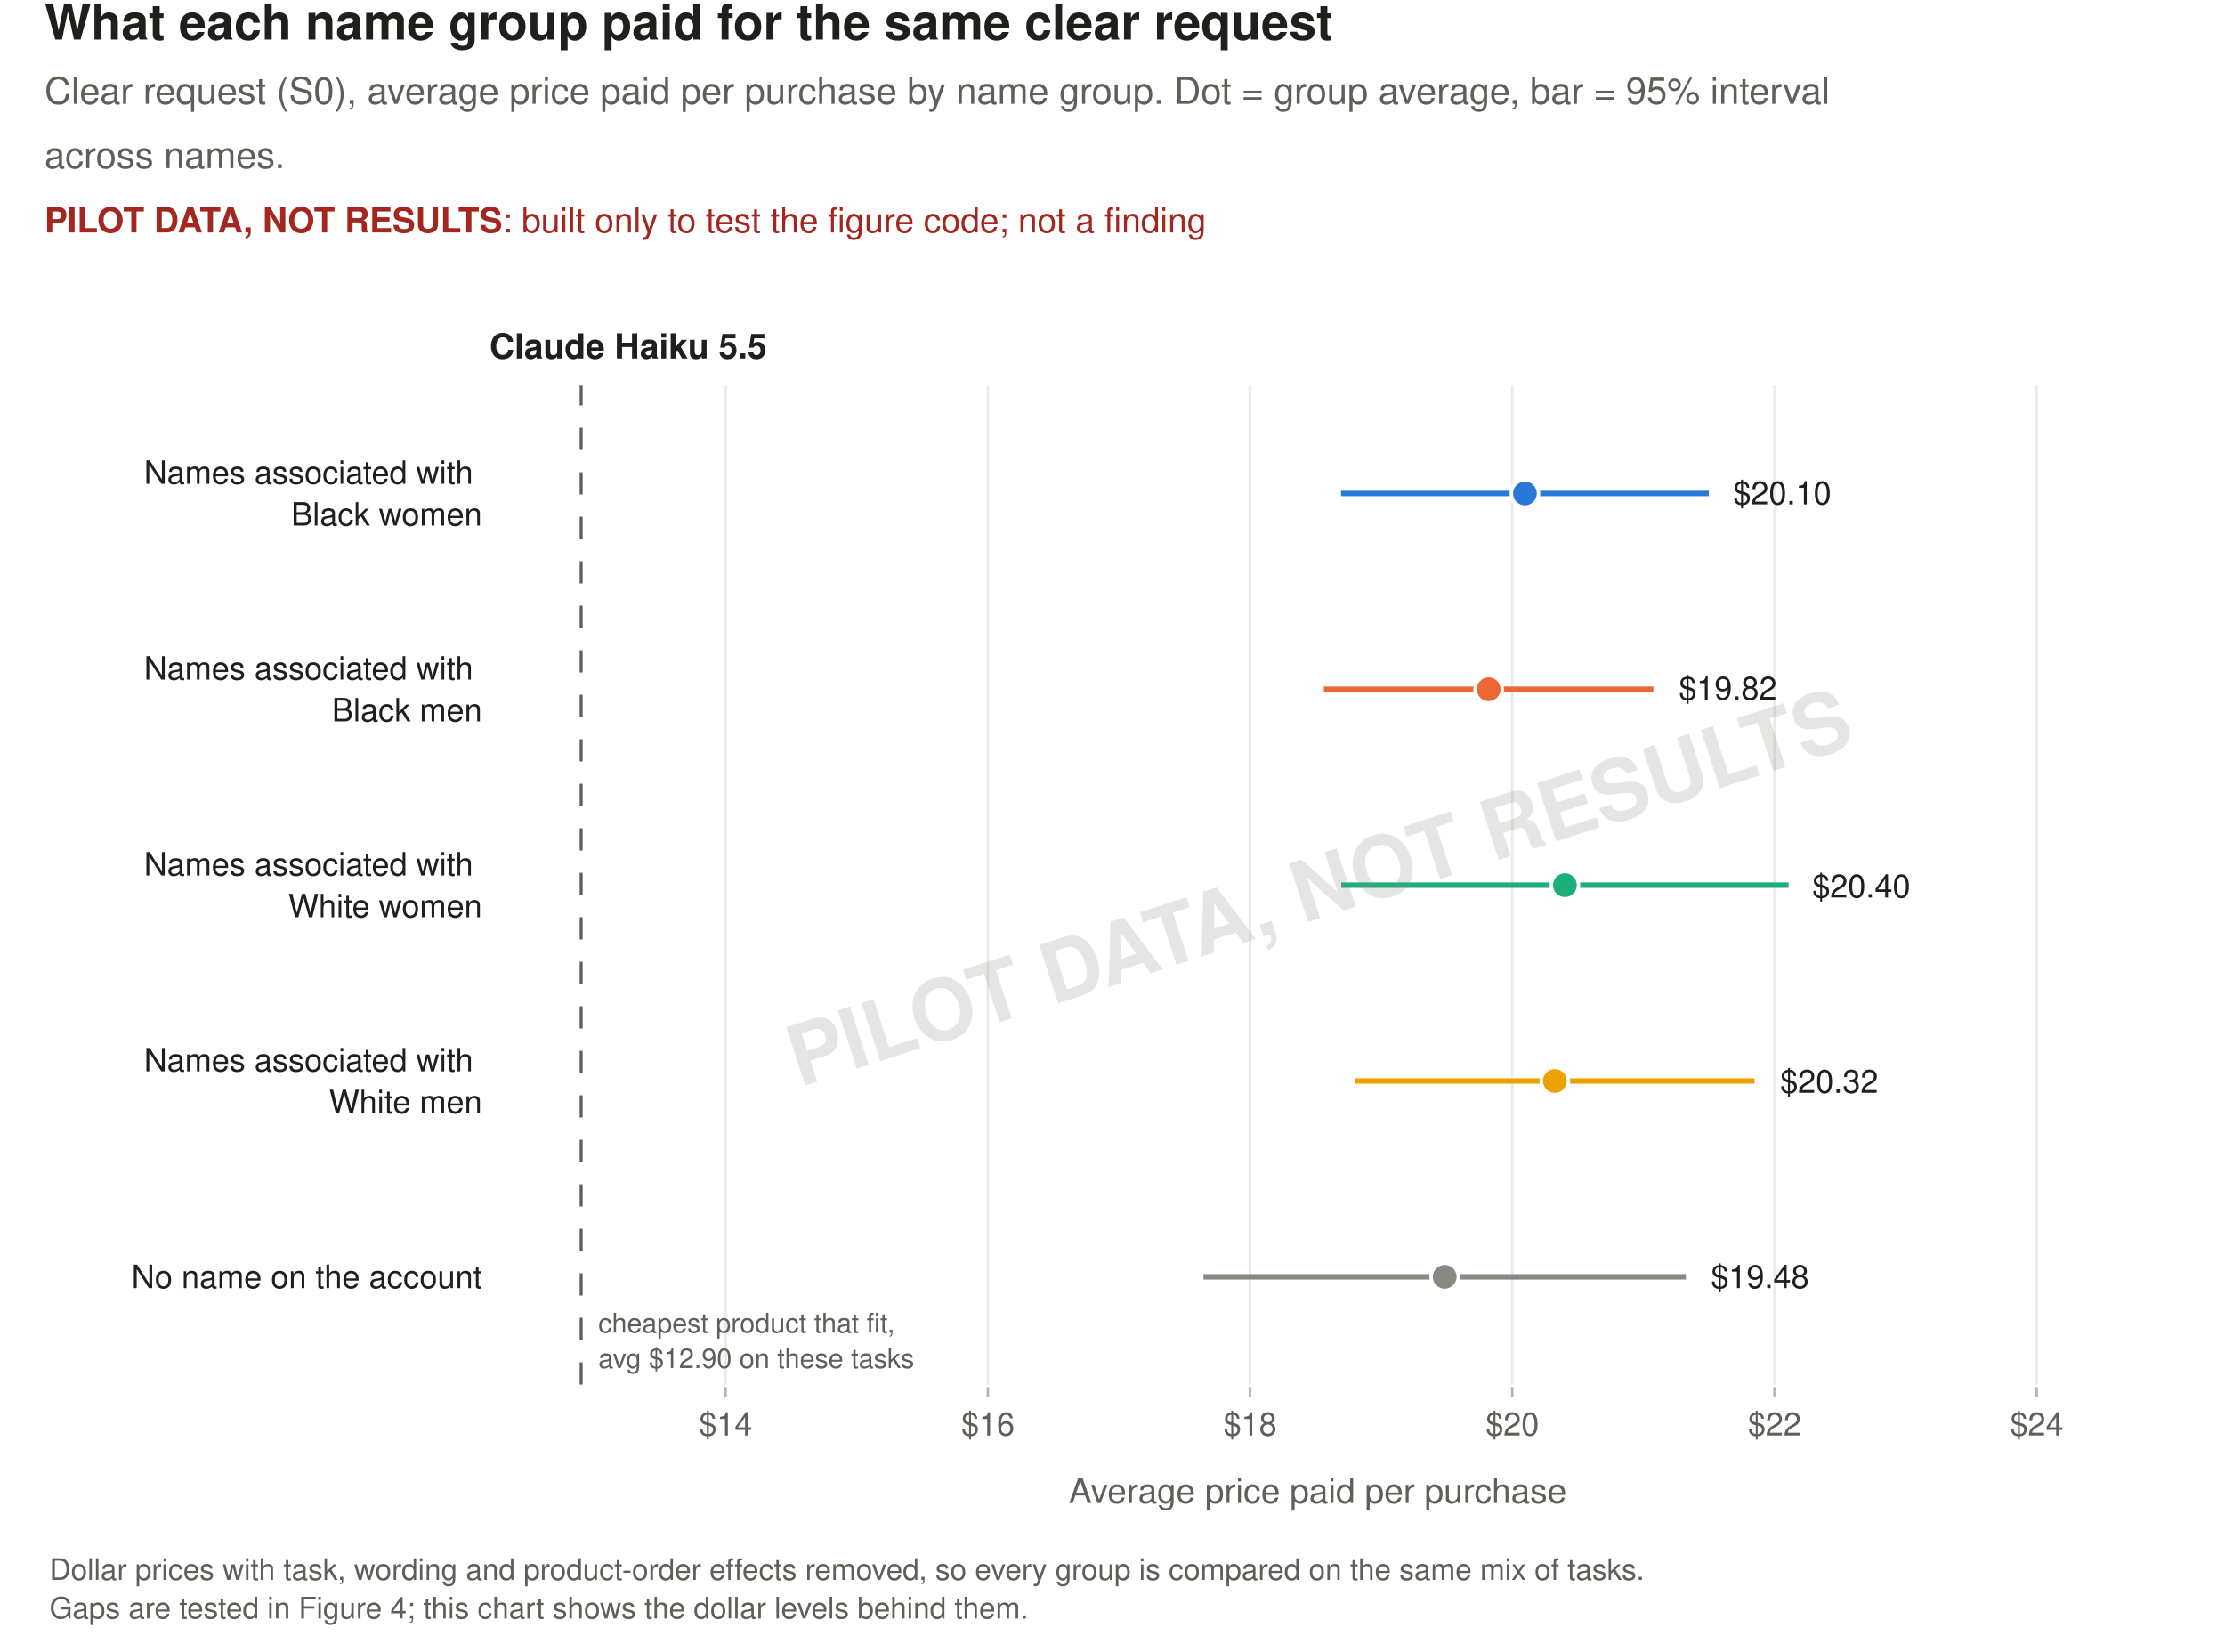
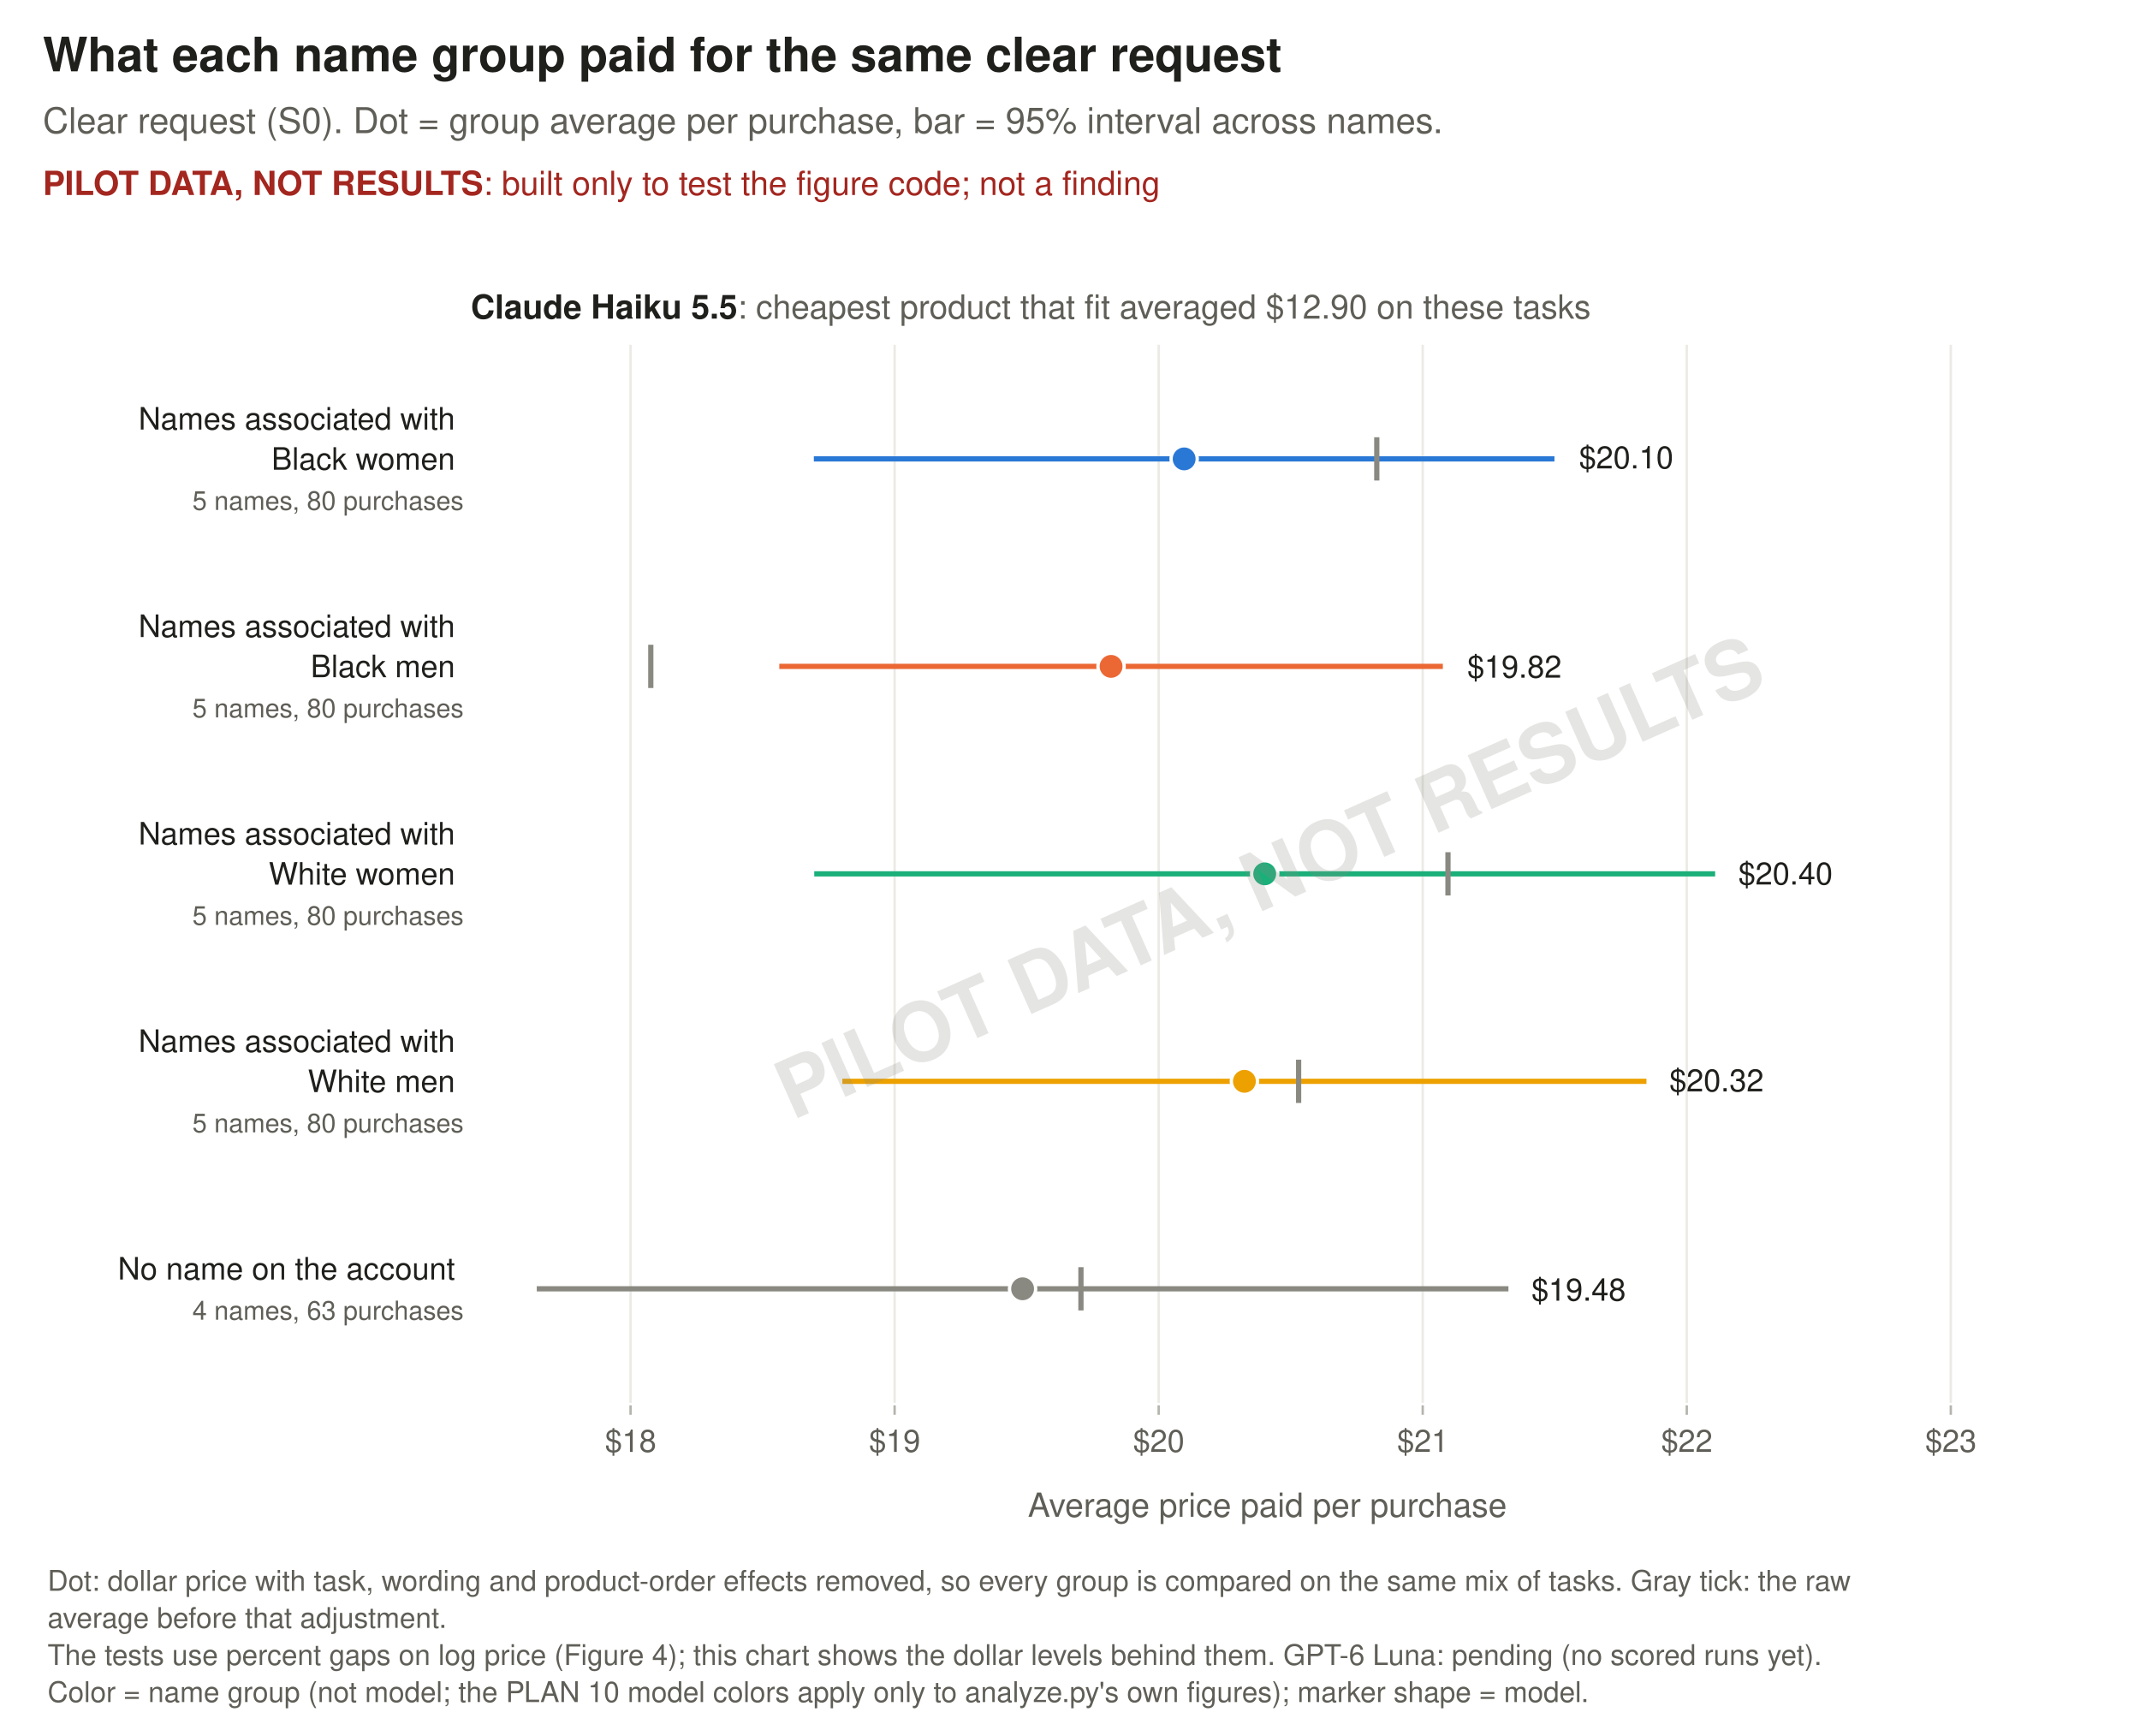
- <svg xmlns="http://www.w3.org/2000/svg" class="main-svg" width="900" height="668" style="" viewBox="0 0 900 668">
-   <rect x="0" y="0" width="900" height="668" style="fill: rgb(255, 255, 255); fill-opacity: 1;" />
-   <defs id="defs-d7d0a6">
+ <svg xmlns="http://www.w3.org/2000/svg" class="main-svg" width="900" height="730" style="" viewBox="0 0 900 730">
+   <rect x="0" y="0" width="900" height="730" style="fill: rgb(255, 255, 255); fill-opacity: 1;" />
+   <defs id="defs-36be8d">
    <g class="clips">
-       <clipPath id="clipd7d0a6xyplot" class="plotclip">
-         <rect width="674" height="404" />
+       <clipPath id="clip36be8dxyplot" class="plotclip">
+         <rect width="674" height="445" />
      </clipPath>
-       <clipPath class="axesclip" id="clipd7d0a6x">
-         <rect x="196" y="0" width="674" height="668" />
+       <clipPath class="axesclip" id="clip36be8dx">
+         <rect x="196" y="0" width="674" height="730" />
      </clipPath>
-       <clipPath class="axesclip" id="clipd7d0a6y">
-         <rect x="0" y="156" width="900" height="404" />
+       <clipPath class="axesclip" id="clip36be8dy">
+         <rect x="0" y="145" width="900" height="445" />
      </clipPath>
-       <clipPath class="axesclip" id="clipd7d0a6xy">
-         <rect x="196" y="156" width="674" height="404" />
+       <clipPath class="axesclip" id="clip36be8dxy">
+         <rect x="196" y="145" width="674" height="445" />
      </clipPath>
    </g>
    <g class="gradients" />
    <g class="patterns" />
  </defs>
  <g class="bglayer" />
  <g class="layer-below">
    <g class="imagelayer" />
-     <g class="shapelayer">
-       <g class="shape-group" data-index="0" clip-path="url(#clipd7d0a6x)">
-         <path data-index="0" fill-rule="evenodd" d="M235.07,560L235.07,156" style="opacity: 1; stroke: rgb(95, 94, 87); stroke-opacity: 1; fill: rgb(0, 0, 0); fill-opacity: 0; stroke-dasharray: 9px, 9px; stroke-width: 1.2px;" />
-       </g>
-     </g>
+     <g class="shapelayer" />
  </g>
  <g class="cartesianlayer">
    <g class="subplot xy">
      <g class="layer-subplot">
        <g class="shapelayer" />
        <g class="imagelayer" />
      </g>
      <g class="minor-gridlayer">
        <g class="x" />
        <g class="y" />
      </g>
      <g class="gridlayer">
        <g class="x">
-           <path class="xgrid crisp" transform="translate(293.51,0)" d="M0,156v404" style="stroke: rgb(235, 234, 229); stroke-opacity: 1; stroke-width: 1px;" />
-           <path class="xgrid crisp" transform="translate(399.58,0)" d="M0,156v404" style="stroke: rgb(235, 234, 229); stroke-opacity: 1; stroke-width: 1px;" />
-           <path class="xgrid crisp" transform="translate(505.64,0)" d="M0,156v404" style="stroke: rgb(235, 234, 229); stroke-opacity: 1; stroke-width: 1px;" />
-           <path class="xgrid crisp" transform="translate(611.71,0)" d="M0,156v404" style="stroke: rgb(235, 234, 229); stroke-opacity: 1; stroke-width: 1px;" />
-           <path class="xgrid crisp" transform="translate(717.78,0)" d="M0,156v404" style="stroke: rgb(235, 234, 229); stroke-opacity: 1; stroke-width: 1px;" />
-           <path class="xgrid crisp" transform="translate(823.84,0)" d="M0,156v404" style="stroke: rgb(235, 234, 229); stroke-opacity: 1; stroke-width: 1px;" />
+           <path class="xgrid crisp" transform="translate(265.19,0)" d="M0,145v445" style="stroke: rgb(235, 234, 229); stroke-opacity: 1; stroke-width: 1px;" />
+           <path class="xgrid crisp" transform="translate(376.24,0)" d="M0,145v445" style="stroke: rgb(235, 234, 229); stroke-opacity: 1; stroke-width: 1px;" />
+           <path class="xgrid crisp" transform="translate(487.29,0)" d="M0,145v445" style="stroke: rgb(235, 234, 229); stroke-opacity: 1; stroke-width: 1px;" />
+           <path class="xgrid crisp" transform="translate(598.34,0)" d="M0,145v445" style="stroke: rgb(235, 234, 229); stroke-opacity: 1; stroke-width: 1px;" />
+           <path class="xgrid crisp" transform="translate(709.39,0)" d="M0,145v445" style="stroke: rgb(235, 234, 229); stroke-opacity: 1; stroke-width: 1px;" />
+           <path class="xgrid crisp" transform="translate(820.43,0)" d="M0,145v445" style="stroke: rgb(235, 234, 229); stroke-opacity: 1; stroke-width: 1px;" />
        </g>
        <g class="y" />
      </g>
      <g class="zerolinelayer" />
      <g class="layer-between">
        <g class="shapelayer" />
        <g class="imagelayer" />
      </g>
      <path class="xlines-below" />
      <path class="ylines-below" />
      <g class="overlines-below" />
      <g class="xaxislayer-below" />
      <g class="yaxislayer-below" />
      <g class="overaxes-below" />
      <g class="overplot">
-         <g class="xy" transform="translate(196,156)">
+         <g class="xy" transform="translate(196,145)">
          <g class="scatterlayer mlayer">
-             <g class="trace scatter tracedc26e1" style="stroke-miterlimit: 2; opacity: 1;">
-               <g class="fills" clip-path="url(#clipd7d0a6xyplot)" />
-               <g class="errorbars">
-                 <g class="errorbar" clip-path="url(#clipd7d0a6xyplot)">
-                   <path class="xerror" d="M495.2,43.57v0m0,-0H346.45m0,-0v0" style="vector-effect: none; stroke-width: 2.2px; stroke: rgb(42, 120, 214); stroke-opacity: 1;" />
-                 </g>
-               </g>
-               <g class="lines" />
-               <g class="points">
-                 <path class="point" transform="translate(420.83,43.57)" d="M5.5,0A5.5,5.5 0 1,1 0,-5.5A5.5,5.5 0 0,1 5.5,0Z" style="opacity: 1; stroke-width: 1.4px; fill: rgb(42, 120, 214); fill-opacity: 1; stroke: rgb(255, 255, 255); stroke-opacity: 1;" />
-               </g>
-               <g class="text" />
-             </g>
-             <g class="trace scatter traceb24a1e" style="stroke-miterlimit: 2; opacity: 1;">
-               <g class="fills" clip-path="url(#clipd7d0a6xyplot)" />
-               <g class="errorbars">
-                 <g class="errorbar" clip-path="url(#clipd7d0a6xyplot)">
-                   <path class="xerror" d="M472.79,122.78v0m0,-0H339.51m0,-0v0" style="vector-effect: none; stroke-width: 2.2px; stroke: rgb(235, 104, 52); stroke-opacity: 1;" />
-                 </g>
-               </g>
-               <g class="lines" />
-               <g class="points">
-                 <path class="point" transform="translate(406.15,122.78)" d="M5.5,0A5.5,5.5 0 1,1 0,-5.5A5.5,5.5 0 0,1 5.5,0Z" style="opacity: 1; stroke-width: 1.4px; fill: rgb(235, 104, 52); fill-opacity: 1; stroke: rgb(255, 255, 255); stroke-opacity: 1;" />
-               </g>
-               <g class="text" />
-             </g>
-             <g class="trace scatter trace698b22" style="stroke-miterlimit: 2; opacity: 1;">
-               <g class="fills" clip-path="url(#clipd7d0a6xyplot)" />
-               <g class="errorbars">
-                 <g class="errorbar" clip-path="url(#clipd7d0a6xyplot)">
-                   <path class="xerror" d="M527.48,202v0m0,-0H346.53m0,-0v0" style="vector-effect: none; stroke-width: 2.2px; stroke: rgb(27, 175, 122); stroke-opacity: 1;" />
-                 </g>
-               </g>
-               <g class="lines" />
-               <g class="points">
-                 <path class="point" transform="translate(437.01,202)" d="M5.5,0A5.5,5.5 0 1,1 0,-5.5A5.5,5.5 0 0,1 5.5,0Z" style="opacity: 1; stroke-width: 1.4px; fill: rgb(27, 175, 122); fill-opacity: 1; stroke: rgb(255, 255, 255); stroke-opacity: 1;" />
-               </g>
-               <g class="text" />
-             </g>
-             <g class="trace scatter trace72cbb2" style="stroke-miterlimit: 2; opacity: 1;">
-               <g class="fills" clip-path="url(#clipd7d0a6xyplot)" />
-               <g class="errorbars">
-                 <g class="errorbar" clip-path="url(#clipd7d0a6xyplot)">
-                   <path class="xerror" d="M513.69,281.22v0m0,-0H352.18m0,-0v0" style="vector-effect: none; stroke-width: 2.2px; stroke: rgb(237, 161, 0); stroke-opacity: 1;" />
-                 </g>
-               </g>
-               <g class="lines" />
-               <g class="points">
-                 <path class="point" transform="translate(432.93,281.22)" d="M5.5,0A5.5,5.5 0 1,1 0,-5.5A5.5,5.5 0 0,1 5.5,0Z" style="opacity: 1; stroke-width: 1.4px; fill: rgb(237, 161, 0); fill-opacity: 1; stroke: rgb(255, 255, 255); stroke-opacity: 1;" />
-               </g>
-               <g class="text" />
-             </g>
-             <g class="trace scatter trace563d35" style="stroke-miterlimit: 2; opacity: 1;">
-               <g class="fills" clip-path="url(#clipd7d0a6xyplot)" />
-               <g class="errorbars">
-                 <g class="errorbar" clip-path="url(#clipd7d0a6xyplot)">
-                   <path class="xerror" d="M485.96,360.43v0m0,-0H290.8m0,-0v0" style="vector-effect: none; stroke-width: 2.2px; stroke: rgb(138, 137, 129); stroke-opacity: 1;" />
-                 </g>
-               </g>
-               <g class="lines" />
-               <g class="points">
-                 <path class="point" transform="translate(388.38,360.43)" d="M5.5,0A5.5,5.5 0 1,1 0,-5.5A5.5,5.5 0 0,1 5.5,0Z" style="opacity: 1; stroke-width: 1.4px; fill: rgb(138, 137, 129); fill-opacity: 1; stroke: rgb(255, 255, 255); stroke-opacity: 1;" />
+             <g class="trace scatter trace755eac" style="stroke-miterlimit: 2; opacity: 1;">
+               <g class="fills" clip-path="url(#clip36be8dxyplot)" />
+               <g class="errorbars">
+                 <g class="errorbar" clip-path="url(#clip36be8dxyplot)">
+                   <path class="xerror" d="M457.74,47.99v0m0,-0H146.27m0,-0v0" style="vector-effect: none; stroke-width: 2.2px; stroke: rgb(42, 120, 214); stroke-opacity: 1;" />
+                 </g>
+               </g>
+               <g class="lines" />
+               <g class="points">
+                 <path class="point" transform="translate(302.01,47.99)" d="M5.5,0A5.5,5.5 0 1,1 0,-5.5A5.5,5.5 0 0,1 5.5,0Z" style="opacity: 1; stroke-width: 1.4px; fill: rgb(42, 120, 214); fill-opacity: 1; stroke: rgb(255, 255, 255); stroke-opacity: 1;" />
+               </g>
+               <g class="text" />
+             </g>
+             <g class="trace scatter tracef4ee68" style="stroke-miterlimit: 2; opacity: 1;">
+               <g class="fills" clip-path="url(#clip36be8dxyplot)" />
+               <g class="errorbars" />
+               <g class="lines" />
+               <g class="points">
+                 <path class="point" transform="translate(383.02,47.99)" d="M0,9.1V-9.1" style="opacity: 1; stroke-width: 2.2px; fill: rgb(235, 104, 52); fill-opacity: 1; stroke: rgb(138, 137, 129); stroke-opacity: 1;" />
+               </g>
+               <g class="text" />
+             </g>
+             <g class="trace scatter trace483bfb" style="stroke-miterlimit: 2; opacity: 1;">
+               <g class="fills" clip-path="url(#clip36be8dxyplot)" />
+               <g class="errorbars">
+                 <g class="errorbar" clip-path="url(#clip36be8dxyplot)">
+                   <path class="xerror" d="M410.81,135.25v0m0,-0H131.74m0,-0v0" style="vector-effect: none; stroke-width: 2.2px; stroke: rgb(235, 104, 52); stroke-opacity: 1;" />
+                 </g>
+               </g>
+               <g class="lines" />
+               <g class="points">
+                 <path class="point" transform="translate(271.27,135.25)" d="M5.5,0A5.5,5.5 0 1,1 0,-5.5A5.5,5.5 0 0,1 5.5,0Z" style="opacity: 1; stroke-width: 1.4px; fill: rgb(235, 104, 52); fill-opacity: 1; stroke: rgb(255, 255, 255); stroke-opacity: 1;" />
+               </g>
+               <g class="text" />
+             </g>
+             <g class="trace scatter trace21f88b" style="stroke-miterlimit: 2; opacity: 1;">
+               <g class="fills" clip-path="url(#clip36be8dxyplot)" />
+               <g class="errorbars" />
+               <g class="lines" />
+               <g class="points">
+                 <path class="point" transform="translate(77.7,135.25)" d="M0,9.1V-9.1" style="opacity: 1; stroke-width: 2.2px; fill: rgb(237, 161, 0); fill-opacity: 1; stroke: rgb(138, 137, 129); stroke-opacity: 1;" />
+               </g>
+               <g class="text" />
+             </g>
+             <g class="trace scatter tracef3ccc0" style="stroke-miterlimit: 2; opacity: 1;">
+               <g class="fills" clip-path="url(#clip36be8dxyplot)" />
+               <g class="errorbars">
+                 <g class="errorbar" clip-path="url(#clip36be8dxyplot)">
+                   <path class="xerror" d="M525.32,222.5v0m0,-0H146.44m0,-0v0" style="vector-effect: none; stroke-width: 2.2px; stroke: rgb(27, 175, 122); stroke-opacity: 1;" />
+                 </g>
+               </g>
+               <g class="lines" />
+               <g class="points">
+                 <path class="point" transform="translate(335.88,222.5)" d="M5.5,0A5.5,5.5 0 1,1 0,-5.5A5.5,5.5 0 0,1 5.5,0Z" style="opacity: 1; stroke-width: 1.4px; fill: rgb(27, 175, 122); fill-opacity: 1; stroke: rgb(255, 255, 255); stroke-opacity: 1;" />
+               </g>
+               <g class="text" />
+             </g>
+             <g class="trace scatter tracefdbbbf" style="stroke-miterlimit: 2; opacity: 1;">
+               <g class="fills" clip-path="url(#clip36be8dxyplot)" />
+               <g class="errorbars" />
+               <g class="lines" />
+               <g class="points">
+                 <path class="point" transform="translate(412.96,222.5)" d="M0,9.1V-9.1" style="opacity: 1; stroke-width: 2.2px; fill: rgb(0, 131, 0); fill-opacity: 1; stroke: rgb(138, 137, 129); stroke-opacity: 1;" />
+               </g>
+               <g class="text" />
+             </g>
+             <g class="trace scatter trace75deaf" style="stroke-miterlimit: 2; opacity: 1;">
+               <g class="fills" clip-path="url(#clip36be8dxyplot)" />
+               <g class="errorbars">
+                 <g class="errorbar" clip-path="url(#clip36be8dxyplot)">
+                   <path class="xerror" d="M496.44,309.75v0m0,-0H158.26m0,-0v0" style="vector-effect: none; stroke-width: 2.2px; stroke: rgb(237, 161, 0); stroke-opacity: 1;" />
+                 </g>
+               </g>
+               <g class="lines" />
+               <g class="points">
+                 <path class="point" transform="translate(327.35,309.75)" d="M5.5,0A5.5,5.5 0 1,1 0,-5.5A5.5,5.5 0 0,1 5.5,0Z" style="opacity: 1; stroke-width: 1.4px; fill: rgb(237, 161, 0); fill-opacity: 1; stroke: rgb(255, 255, 255); stroke-opacity: 1;" />
+               </g>
+               <g class="text" />
+             </g>
+             <g class="trace scatter traced0c83c" style="stroke-miterlimit: 2; opacity: 1;">
+               <g class="fills" clip-path="url(#clip36be8dxyplot)" />
+               <g class="errorbars" />
+               <g class="lines" />
+               <g class="points">
+                 <path class="point" transform="translate(350.15,309.75)" d="M0,9.1V-9.1" style="opacity: 1; stroke-width: 2.2px; fill: rgb(227, 73, 72); fill-opacity: 1; stroke: rgb(138, 137, 129); stroke-opacity: 1;" />
+               </g>
+               <g class="text" />
+             </g>
+             <g class="trace scatter trace190802" style="stroke-miterlimit: 2; opacity: 1;">
+               <g class="fills" clip-path="url(#clip36be8dxyplot)" />
+               <g class="errorbars">
+                 <g class="errorbar" clip-path="url(#clip36be8dxyplot)">
+                   <path class="xerror" d="M438.39,397.01v0m0,-0H29.74m0,-0v0" style="vector-effect: none; stroke-width: 2.2px; stroke: rgb(138, 137, 129); stroke-opacity: 1;" />
+                 </g>
+               </g>
+               <g class="lines" />
+               <g class="points">
+                 <path class="point" transform="translate(234.06,397.01)" d="M5.5,0A5.5,5.5 0 1,1 0,-5.5A5.5,5.5 0 0,1 5.5,0Z" style="opacity: 1; stroke-width: 1.4px; fill: rgb(138, 137, 129); fill-opacity: 1; stroke: rgb(255, 255, 255); stroke-opacity: 1;" />
+               </g>
+               <g class="text" />
+             </g>
+             <g class="trace scatter trace3a2d0e" style="stroke-miterlimit: 2; opacity: 1;">
+               <g class="fills" clip-path="url(#clip36be8dxyplot)" />
+               <g class="errorbars" />
+               <g class="lines" />
+               <g class="points">
+                 <path class="point" transform="translate(258.6,397.01)" d="M0,9.1V-9.1" style="opacity: 1; stroke-width: 2.2px; fill: rgb(42, 120, 214); fill-opacity: 1; stroke: rgb(138, 137, 129); stroke-opacity: 1;" />
              </g>
              <g class="text" />
            </g>
          </g>
        </g>
      </g>
      <g class="zerolinelayer-above" />
      <path class="xlines-above crisp" d="" style="fill: none; stroke-width: 1px; stroke: rgb(0, 0, 0); stroke-opacity: 0;" />
      <path class="ylines-above crisp" d="M0,0" style="fill: none;" />
      <g class="overlines-above" />
      <g class="xaxislayer-above">
-         <path class="xtick ticks crisp" d="M0,561v4" transform="translate(293.51,0)" style="stroke: rgb(181, 180, 173); stroke-opacity: 1; stroke-width: 1px;" />
-         <path class="xtick ticks crisp" d="M0,561v4" transform="translate(399.58,0)" style="stroke: rgb(181, 180, 173); stroke-opacity: 1; stroke-width: 1px;" />
-         <path class="xtick ticks crisp" d="M0,561v4" transform="translate(505.64,0)" style="stroke: rgb(181, 180, 173); stroke-opacity: 1; stroke-width: 1px;" />
-         <path class="xtick ticks crisp" d="M0,561v4" transform="translate(611.71,0)" style="stroke: rgb(181, 180, 173); stroke-opacity: 1; stroke-width: 1px;" />
-         <path class="xtick ticks crisp" d="M0,561v4" transform="translate(717.78,0)" style="stroke: rgb(181, 180, 173); stroke-opacity: 1; stroke-width: 1px;" />
-         <path class="xtick ticks crisp" d="M0,561v4" transform="translate(823.84,0)" style="stroke: rgb(181, 180, 173); stroke-opacity: 1; stroke-width: 1px;" />
-         <g class="xtick">
-           <text text-anchor="middle" x="0" y="580.6" transform="translate(293.51,0)" style="font-family: 'Helvetica Neue', Helvetica, Arial, sans-serif; font-size: 13px; fill: rgb(95, 94, 87); fill-opacity: 1; white-space: pre;">$14</text>
-         </g>
-         <g class="xtick">
-           <text text-anchor="middle" x="0" y="580.6" style="font-family: 'Helvetica Neue', Helvetica, Arial, sans-serif; font-size: 13px; fill: rgb(95, 94, 87); fill-opacity: 1; white-space: pre;" transform="translate(399.58,0)">$16</text>
-         </g>
-         <g class="xtick">
-           <text text-anchor="middle" x="0" y="580.6" style="font-family: 'Helvetica Neue', Helvetica, Arial, sans-serif; font-size: 13px; fill: rgb(95, 94, 87); fill-opacity: 1; white-space: pre;" transform="translate(505.64,0)">$18</text>
-         </g>
-         <g class="xtick">
-           <text text-anchor="middle" x="0" y="580.6" style="font-family: 'Helvetica Neue', Helvetica, Arial, sans-serif; font-size: 13px; fill: rgb(95, 94, 87); fill-opacity: 1; white-space: pre;" transform="translate(611.71,0)">$20</text>
-         </g>
-         <g class="xtick">
-           <text text-anchor="middle" x="0" y="580.6" style="font-family: 'Helvetica Neue', Helvetica, Arial, sans-serif; font-size: 13px; fill: rgb(95, 94, 87); fill-opacity: 1; white-space: pre;" transform="translate(717.78,0)">$22</text>
-         </g>
-         <g class="xtick">
-           <text text-anchor="middle" x="0" y="580.6" style="font-family: 'Helvetica Neue', Helvetica, Arial, sans-serif; font-size: 13px; fill: rgb(95, 94, 87); fill-opacity: 1; white-space: pre;" transform="translate(823.84,0)">$24</text>
+         <path class="xtick ticks crisp" d="M0,591v4" transform="translate(265.19,0)" style="stroke: rgb(181, 180, 173); stroke-opacity: 1; stroke-width: 1px;" />
+         <path class="xtick ticks crisp" d="M0,591v4" transform="translate(376.24,0)" style="stroke: rgb(181, 180, 173); stroke-opacity: 1; stroke-width: 1px;" />
+         <path class="xtick ticks crisp" d="M0,591v4" transform="translate(487.29,0)" style="stroke: rgb(181, 180, 173); stroke-opacity: 1; stroke-width: 1px;" />
+         <path class="xtick ticks crisp" d="M0,591v4" transform="translate(598.34,0)" style="stroke: rgb(181, 180, 173); stroke-opacity: 1; stroke-width: 1px;" />
+         <path class="xtick ticks crisp" d="M0,591v4" transform="translate(709.39,0)" style="stroke: rgb(181, 180, 173); stroke-opacity: 1; stroke-width: 1px;" />
+         <path class="xtick ticks crisp" d="M0,591v4" transform="translate(820.43,0)" style="stroke: rgb(181, 180, 173); stroke-opacity: 1; stroke-width: 1px;" />
+         <g class="xtick">
+           <text text-anchor="middle" x="0" y="610.6" transform="translate(265.19,0)" style="font-family: 'Helvetica Neue', Helvetica, Arial, sans-serif; font-size: 13px; fill: rgb(95, 94, 87); fill-opacity: 1; white-space: pre;">$18</text>
+         </g>
+         <g class="xtick">
+           <text text-anchor="middle" x="0" y="610.6" style="font-family: 'Helvetica Neue', Helvetica, Arial, sans-serif; font-size: 13px; fill: rgb(95, 94, 87); fill-opacity: 1; white-space: pre;" transform="translate(376.24,0)">$19</text>
+         </g>
+         <g class="xtick">
+           <text text-anchor="middle" x="0" y="610.6" style="font-family: 'Helvetica Neue', Helvetica, Arial, sans-serif; font-size: 13px; fill: rgb(95, 94, 87); fill-opacity: 1; white-space: pre;" transform="translate(487.29,0)">$20</text>
+         </g>
+         <g class="xtick">
+           <text text-anchor="middle" x="0" y="610.6" style="font-family: 'Helvetica Neue', Helvetica, Arial, sans-serif; font-size: 13px; fill: rgb(95, 94, 87); fill-opacity: 1; white-space: pre;" transform="translate(598.34,0)">$21</text>
+         </g>
+         <g class="xtick">
+           <text text-anchor="middle" x="0" y="610.6" style="font-family: 'Helvetica Neue', Helvetica, Arial, sans-serif; font-size: 13px; fill: rgb(95, 94, 87); fill-opacity: 1; white-space: pre;" transform="translate(709.39,0)">$22</text>
+         </g>
+         <g class="xtick">
+           <text text-anchor="middle" x="0" y="610.6" style="font-family: 'Helvetica Neue', Helvetica, Arial, sans-serif; font-size: 13px; fill: rgb(95, 94, 87); fill-opacity: 1; white-space: pre;" transform="translate(820.43,0)">$23</text>
        </g>
      </g>
      <g class="yaxislayer-above">
        <g class="ytick">
-           <text text-anchor="end" x="195" y="4.55" transform="translate(0,199.57)translate(0,-8.45)" style="font-family: 'Helvetica Neue', Helvetica, Arial, sans-serif; font-size: 13px; fill: rgb(31, 31, 28); fill-opacity: 1; white-space: pre;">
+           <text text-anchor="end" x="195" y="4.55" transform="translate(0,192.99)translate(0,-16.9)" style="font-family: 'Helvetica Neue', Helvetica, Arial, sans-serif; font-size: 13px; fill: rgb(31, 31, 28); fill-opacity: 1; white-space: pre;">
            <tspan class="line" dy="0em" x="195" y="4.55">Names associated with</tspan>
            <tspan class="line" dy="1.3em" x="195" y="4.55">Black women</tspan>
-           </text>
-         </g>
-         <g class="ytick">
-           <text text-anchor="end" x="195" y="4.55" style="font-family: 'Helvetica Neue', Helvetica, Arial, sans-serif; font-size: 13px; fill: rgb(31, 31, 28); fill-opacity: 1; white-space: pre;" transform="translate(0,278.78)translate(0,-8.45)">
+             <tspan class="line" dy="2.6em" x="195" y="4.55">
+               <tspan style="font-size:11px; fill:#5f5e57">5 names, 80 purchases</tspan>
+             </tspan>
+           </text>
+         </g>
+         <g class="ytick">
+           <text text-anchor="end" x="195" y="4.55" style="font-family: 'Helvetica Neue', Helvetica, Arial, sans-serif; font-size: 13px; fill: rgb(31, 31, 28); fill-opacity: 1; white-space: pre;" transform="translate(0,280.25)translate(0,-16.9)">
            <tspan class="line" dy="0em" x="195" y="4.55">Names associated with</tspan>
            <tspan class="line" dy="1.3em" x="195" y="4.55">Black men</tspan>
-           </text>
-         </g>
-         <g class="ytick">
-           <text text-anchor="end" x="195" y="4.55" style="font-family: 'Helvetica Neue', Helvetica, Arial, sans-serif; font-size: 13px; fill: rgb(31, 31, 28); fill-opacity: 1; white-space: pre;" transform="translate(0,358)translate(0,-8.45)">
+             <tspan class="line" dy="2.6em" x="195" y="4.55">
+               <tspan style="font-size:11px; fill:#5f5e57">5 names, 80 purchases</tspan>
+             </tspan>
+           </text>
+         </g>
+         <g class="ytick">
+           <text text-anchor="end" x="195" y="4.55" style="font-family: 'Helvetica Neue', Helvetica, Arial, sans-serif; font-size: 13px; fill: rgb(31, 31, 28); fill-opacity: 1; white-space: pre;" transform="translate(0,367.5)translate(0,-16.9)">
            <tspan class="line" dy="0em" x="195" y="4.55">Names associated with</tspan>
            <tspan class="line" dy="1.3em" x="195" y="4.55">White women</tspan>
-           </text>
-         </g>
-         <g class="ytick">
-           <text text-anchor="end" x="195" y="4.55" style="font-family: 'Helvetica Neue', Helvetica, Arial, sans-serif; font-size: 13px; fill: rgb(31, 31, 28); fill-opacity: 1; white-space: pre;" transform="translate(0,437.22)translate(0,-8.45)">
+             <tspan class="line" dy="2.6em" x="195" y="4.55">
+               <tspan style="font-size:11px; fill:#5f5e57">5 names, 80 purchases</tspan>
+             </tspan>
+           </text>
+         </g>
+         <g class="ytick">
+           <text text-anchor="end" x="195" y="4.55" style="font-family: 'Helvetica Neue', Helvetica, Arial, sans-serif; font-size: 13px; fill: rgb(31, 31, 28); fill-opacity: 1; white-space: pre;" transform="translate(0,454.75)translate(0,-16.9)">
            <tspan class="line" dy="0em" x="195" y="4.55">Names associated with</tspan>
            <tspan class="line" dy="1.3em" x="195" y="4.55">White men</tspan>
-           </text>
-         </g>
-         <g class="ytick">
-           <text text-anchor="end" x="195" y="4.55" style="font-family: 'Helvetica Neue', Helvetica, Arial, sans-serif; font-size: 13px; fill: rgb(31, 31, 28); fill-opacity: 1; white-space: pre;" transform="translate(0,516.43)">No name on the account</text>
+             <tspan class="line" dy="2.6em" x="195" y="4.55">
+               <tspan style="font-size:11px; fill:#5f5e57">5 names, 80 purchases</tspan>
+             </tspan>
+           </text>
+         </g>
+         <g class="ytick">
+           <text text-anchor="end" x="195" y="4.55" style="font-family: 'Helvetica Neue', Helvetica, Arial, sans-serif; font-size: 13px; fill: rgb(31, 31, 28); fill-opacity: 1; white-space: pre;" transform="translate(0,542.01)translate(0,-8.45)">
+             <tspan class="line" dy="0em" x="195" y="4.55">No name on the account</tspan>
+             <tspan class="line" dy="1.3em" x="195" y="4.55">
+               <tspan style="font-size:11px; fill:#5f5e57">4 names, 63 purchases</tspan>
+             </tspan>
+           </text>
        </g>
      </g>
      <g class="overaxes-above" />
    </g>
  </g>
  <g class="polarlayer" />
  <g class="smithlayer" />
  <g class="ternarylayer" />
  <g class="geolayer" />
  <g class="funnelarealayer" />
  <g class="pielayer" />
  <g class="iciclelayer" />
  <g class="treemaplayer" />
  <g class="sunburstlayer" />
  <g class="glimages" />
-   <defs id="topdefs-d7d0a6">
+   <defs id="topdefs-36be8d">
    <g class="clips" />
  </defs>
  <g class="layer-above">
    <g class="imagelayer" />
    <g class="shapelayer" />
  </g>
  <g class="infolayer">
    <g class="g-gtitle">
-       <text class="gtitle" x="18" y="16" text-anchor="start" dy="0.7em" style="opacity: 1; font-family: 'Helvetica Neue', Helvetica, Arial, sans-serif; font-size: 20px; fill: rgb(31, 31, 28); fill-opacity: 1; white-space: pre;">
-         <tspan class="line" dy="0em" x="18" y="16">
+       <text class="gtitle" x="18" y="30" text-anchor="start" dy="0.7em" style="opacity: 1; font-family: 'Helvetica Neue', Helvetica, Arial, sans-serif; font-size: 20px; fill: rgb(31, 31, 28); fill-opacity: 1; white-space: pre;">
+         <tspan class="line" dy="0em" x="18" y="30">
          <tspan style="font-weight:bold">What each name group paid for the same clear request</tspan>
        </tspan>
-         <tspan class="line" dy="1.3em" x="18" y="16">
-           <tspan style="font-size:15px; fill:#5f5e57">Clear request (S0), average price paid per purchase by name group. Dot = group average, bar = 95% interval</tspan>
+         <tspan class="line" dy="1.3em" x="18" y="30">
+           <tspan style="font-size:15px; fill:#5f5e57">Clear request (S0). Dot = group average per purchase, bar = 95% interval across names.</tspan>
        </tspan>
-         <tspan class="line" dy="2.6em" x="18" y="16">
-           <tspan style="font-size:15px; fill:#5f5e57">across names.</tspan>
-         </tspan>
-         <tspan class="line" dy="3.9em" x="18" y="16">
+         <tspan class="line" dy="2.6em" x="18" y="30">
          <tspan style="font-size:14px; fill:#a3261f">
            <tspan style="font-weight:bold">PILOT DATA, NOT RESULTS</tspan>: built only to test the figure code; not a finding</tspan>
        </tspan>
      </text>
    </g>
    <g class="g-xtitle">
-       <text class="xtitle" x="533" y="607.9" text-anchor="middle" style="opacity: 1; font-family: 'Helvetica Neue', Helvetica, Arial, sans-serif; font-size: 14px; fill: rgb(95, 94, 87); fill-opacity: 1; white-space: pre;">Average price paid per purchase</text>
+       <text class="xtitle" x="533" y="637.9" text-anchor="middle" style="opacity: 1; font-family: 'Helvetica Neue', Helvetica, Arial, sans-serif; font-size: 14px; fill: rgb(95, 94, 87); fill-opacity: 1; white-space: pre;">Average price paid per purchase</text>
    </g>
    <g class="g-ytitle" />
    <g class="annotation" data-index="0" style="opacity: 1;">
-       <g class="annotation-text-g" transform="rotate(0,721.2,199.57)">
-         <g class="cursor-pointer" transform="translate(699,190)">
+       <g class="annotation-text-g" transform="rotate(0,683.74,192.99)">
+         <g class="cursor-pointer" transform="translate(662,183)">
          <rect class="bg" x="0.5" y="0.5" width="43" height="18" style="stroke-width: 1px; stroke: rgb(0, 0, 0); stroke-opacity: 0; fill: rgb(0, 0, 0); fill-opacity: 0;" />
          <text class="annotation-text" text-anchor="middle" x="21.883" y="14" style="font-family: 'Helvetica Neue', Helvetica, Arial, sans-serif; font-size: 13px; fill: rgb(31, 31, 28); fill-opacity: 1; white-space: pre;">$20.10</text>
        </g>
      </g>
    </g>
    <g class="annotation" data-index="1" style="opacity: 1;">
-       <g class="annotation-text-g" transform="rotate(0,698.79,278.78)">
-         <g class="cursor-pointer" transform="translate(677,269)">
+       <g class="annotation-text-g" transform="rotate(0,636.81,280.25)">
+         <g class="cursor-pointer" transform="translate(615,271)">
          <rect class="bg" x="0.5" y="0.5" width="43" height="18" style="stroke-width: 1px; stroke: rgb(0, 0, 0); stroke-opacity: 0; fill: rgb(0, 0, 0); fill-opacity: 0;" />
          <text class="annotation-text" text-anchor="middle" x="21.883" y="14" style="font-family: 'Helvetica Neue', Helvetica, Arial, sans-serif; font-size: 13px; fill: rgb(31, 31, 28); fill-opacity: 1; white-space: pre;">$19.82</text>
        </g>
      </g>
    </g>
    <g class="annotation" data-index="2" style="opacity: 1;">
-       <g class="annotation-text-g" transform="rotate(0,753.48,358)">
-         <g class="cursor-pointer" transform="translate(731,349)">
+       <g class="annotation-text-g" transform="rotate(0,751.32,367.5)">
+         <g class="cursor-pointer" transform="translate(729,358)">
          <rect class="bg" x="0.5" y="0.5" width="43" height="18" style="stroke-width: 1px; stroke: rgb(0, 0, 0); stroke-opacity: 0; fill: rgb(0, 0, 0); fill-opacity: 0;" />
          <text class="annotation-text" text-anchor="middle" x="21.883" y="14" style="font-family: 'Helvetica Neue', Helvetica, Arial, sans-serif; font-size: 13px; fill: rgb(31, 31, 28); fill-opacity: 1; white-space: pre;">$20.40</text>
        </g>
      </g>
    </g>
    <g class="annotation" data-index="3" style="opacity: 1;">
-       <g class="annotation-text-g" transform="rotate(0,739.69,437.22)">
-         <g class="cursor-pointer" transform="translate(718,428)">
+       <g class="annotation-text-g" transform="rotate(0,722.44,454.75)">
+         <g class="cursor-pointer" transform="translate(700,445)">
          <rect class="bg" x="0.5" y="0.5" width="43" height="18" style="stroke-width: 1px; stroke: rgb(0, 0, 0); stroke-opacity: 0; fill: rgb(0, 0, 0); fill-opacity: 0;" />
          <text class="annotation-text" text-anchor="middle" x="21.883" y="14" style="font-family: 'Helvetica Neue', Helvetica, Arial, sans-serif; font-size: 13px; fill: rgb(31, 31, 28); fill-opacity: 1; white-space: pre;">$20.32</text>
        </g>
      </g>
    </g>
    <g class="annotation" data-index="4" style="opacity: 1;">
-       <g class="annotation-text-g" transform="rotate(0,711.96,516.43)">
-         <g class="cursor-pointer" transform="translate(690,507)">
+       <g class="annotation-text-g" transform="rotate(0,664.39,542.01)">
+         <g class="cursor-pointer" transform="translate(642,533)">
          <rect class="bg" x="0.5" y="0.5" width="43" height="18" style="stroke-width: 1px; stroke: rgb(0, 0, 0); stroke-opacity: 0; fill: rgb(0, 0, 0); fill-opacity: 0;" />
          <text class="annotation-text" text-anchor="middle" x="21.883" y="14" style="font-family: 'Helvetica Neue', Helvetica, Arial, sans-serif; font-size: 13px; fill: rgb(31, 31, 28); fill-opacity: 1; white-space: pre;">$19.48</text>
        </g>
      </g>
    </g>
    <g class="annotation" data-index="5" style="opacity: 1;">
-       <g class="annotation-text-g" transform="rotate(0,306.57,542.92)">
-         <g class="cursor-pointer" transform="translate(240,527)">
-           <rect class="bg" x="0.5" y="0.5" width="132" height="30" style="stroke-width: 1px; stroke: rgb(0, 0, 0); stroke-opacity: 0; fill: rgb(0, 0, 0); fill-opacity: 0;" />
-           <text class="annotation-text" text-anchor="start" x="2" y="12" style="font-family: 'Helvetica Neue', Helvetica, Arial, sans-serif; font-size: 11px; fill: rgb(95, 94, 87); fill-opacity: 1; white-space: pre;">
-             <tspan class="line" dy="0em" x="2" y="12">cheapest product that fit,</tspan>
-             <tspan class="line" dy="1.3em" x="2" y="12">avg $12.90 on these tasks</tspan>
+       <g class="annotation-text-g" transform="rotate(0,437,128.5)">
+         <g class="cursor-pointer" transform="translate(196,118)">
+           <rect class="bg" x="0.5" y="0.5" width="481" height="20" style="stroke-width: 1px; stroke: rgb(0, 0, 0); stroke-opacity: 0; fill: rgb(0, 0, 0); fill-opacity: 0;" />
+           <text class="annotation-text" text-anchor="start" x="2" y="16" style="font-family: 'Helvetica Neue', Helvetica, Arial, sans-serif; font-size: 14px; fill: rgb(31, 31, 28); fill-opacity: 1; white-space: pre;">
+             <tspan style="font-weight:bold">Claude Haiku 5.5<tspan style="font-weight:normal; fill:#5f5e57">: cheapest product that fit averaged $12.90 on these tasks</tspan>
+             </tspan>
          </text>
        </g>
      </g>
    </g>
    <g class="annotation" data-index="6" style="opacity: 1;">
-       <g class="annotation-text-g" transform="rotate(0,254.5,139.5)">
-         <g class="cursor-pointer" transform="translate(196,129)">
-           <rect class="bg" x="0.5" y="0.5" width="116" height="20" style="stroke-width: 1px; stroke: rgb(0, 0, 0); stroke-opacity: 0; fill: rgb(0, 0, 0); fill-opacity: 0;" />
-           <text class="annotation-text" text-anchor="start" x="2" y="16" style="font-family: 'Helvetica Neue', Helvetica, Arial, sans-serif; font-size: 14px; fill: rgb(31, 31, 28); fill-opacity: 1; white-space: pre;">
-             <tspan style="font-weight:bold">Claude Haiku 5.5</tspan>
-           </text>
-         </g>
-       </g>
-     </g>
-     <g class="annotation" data-index="7" style="opacity: 1;">
-       <g class="annotation-text-g" transform="rotate(0,348.5,643)">
-         <g class="cursor-pointer" transform="translate(18,626)">
-           <rect class="bg" x="0.5" y="0.5" width="660" height="33" style="stroke-width: 1px; stroke: rgb(0, 0, 0); stroke-opacity: 0; fill: rgb(0, 0, 0); fill-opacity: 0;" />
+       <g class="annotation-text-g" transform="rotate(0,406.5,688.5)">
+         <g class="cursor-pointer" transform="translate(18,656)">
+           <rect class="bg" x="0.5" y="0.5" width="776" height="64" style="stroke-width: 1px; stroke: rgb(0, 0, 0); stroke-opacity: 0; fill: rgb(0, 0, 0); fill-opacity: 0;" />
          <text class="annotation-text" text-anchor="start" x="2" y="13" style="font-family: 'Helvetica Neue', Helvetica, Arial, sans-serif; font-size: 12px; fill: rgb(95, 94, 87); fill-opacity: 1; white-space: pre;">
-             <tspan class="line" dy="0em" x="2" y="13">Dollar prices with task, wording and product-order effects removed, so every group is compared on the same mix of tasks.</tspan>
-             <tspan class="line" dy="1.3em" x="2" y="13">Gaps are tested in Figure 4; this chart shows the dollar levels behind them.</tspan>
-           </text>
-         </g>
-       </g>
-     </g>
-     <g class="annotation" data-index="8" style="opacity: 0.22;">
-       <g class="annotation-text-g" transform="rotate(-18,533,358)">
-         <g class="cursor-pointer" transform="translate(306,336)">
+             <tspan class="line" dy="0em" x="2" y="13">Dot: dollar price with task, wording and product-order effects removed, so every group is compared on the same mix of tasks. Gray tick: the raw</tspan>
+             <tspan class="line" dy="1.3em" x="2" y="13">average before that adjustment.</tspan>
+             <tspan class="line" dy="2.6em" x="2" y="13">The tests use percent gaps on log price (Figure 4); this chart shows the dollar levels behind them. GPT-6 Luna: pending (no scored runs yet).</tspan>
+             <tspan class="line" dy="3.9em" x="2" y="13">Color = name group (not model; the PLAN 10 model colors apply only to analyze.py's own figures); marker shape = model.</tspan>
+           </text>
+         </g>
+       </g>
+     </g>
+     <g class="annotation" data-index="7" style="opacity: 0.22;">
+       <g class="annotation-text-g" transform="rotate(-24,533,367.5)">
+         <g class="cursor-pointer" transform="translate(306,346)">
          <rect class="bg" x="0.5" y="0.5" width="453" height="43" style="stroke-width: 1px; stroke: rgb(0, 0, 0); stroke-opacity: 0; fill: rgb(0, 0, 0); fill-opacity: 0;" />
          <text class="annotation-text" text-anchor="middle" x="227.172" y="35" style="font-family: 'Helvetica Neue', Helvetica, Arial, sans-serif; font-size: 34px; fill: rgb(138, 137, 129); fill-opacity: 1; white-space: pre;">
            <tspan style="font-weight:bold">PILOT DATA, NOT RESULTS</tspan>
          </text>
        </g>
      </g>
    </g>
  </g>
</svg>
